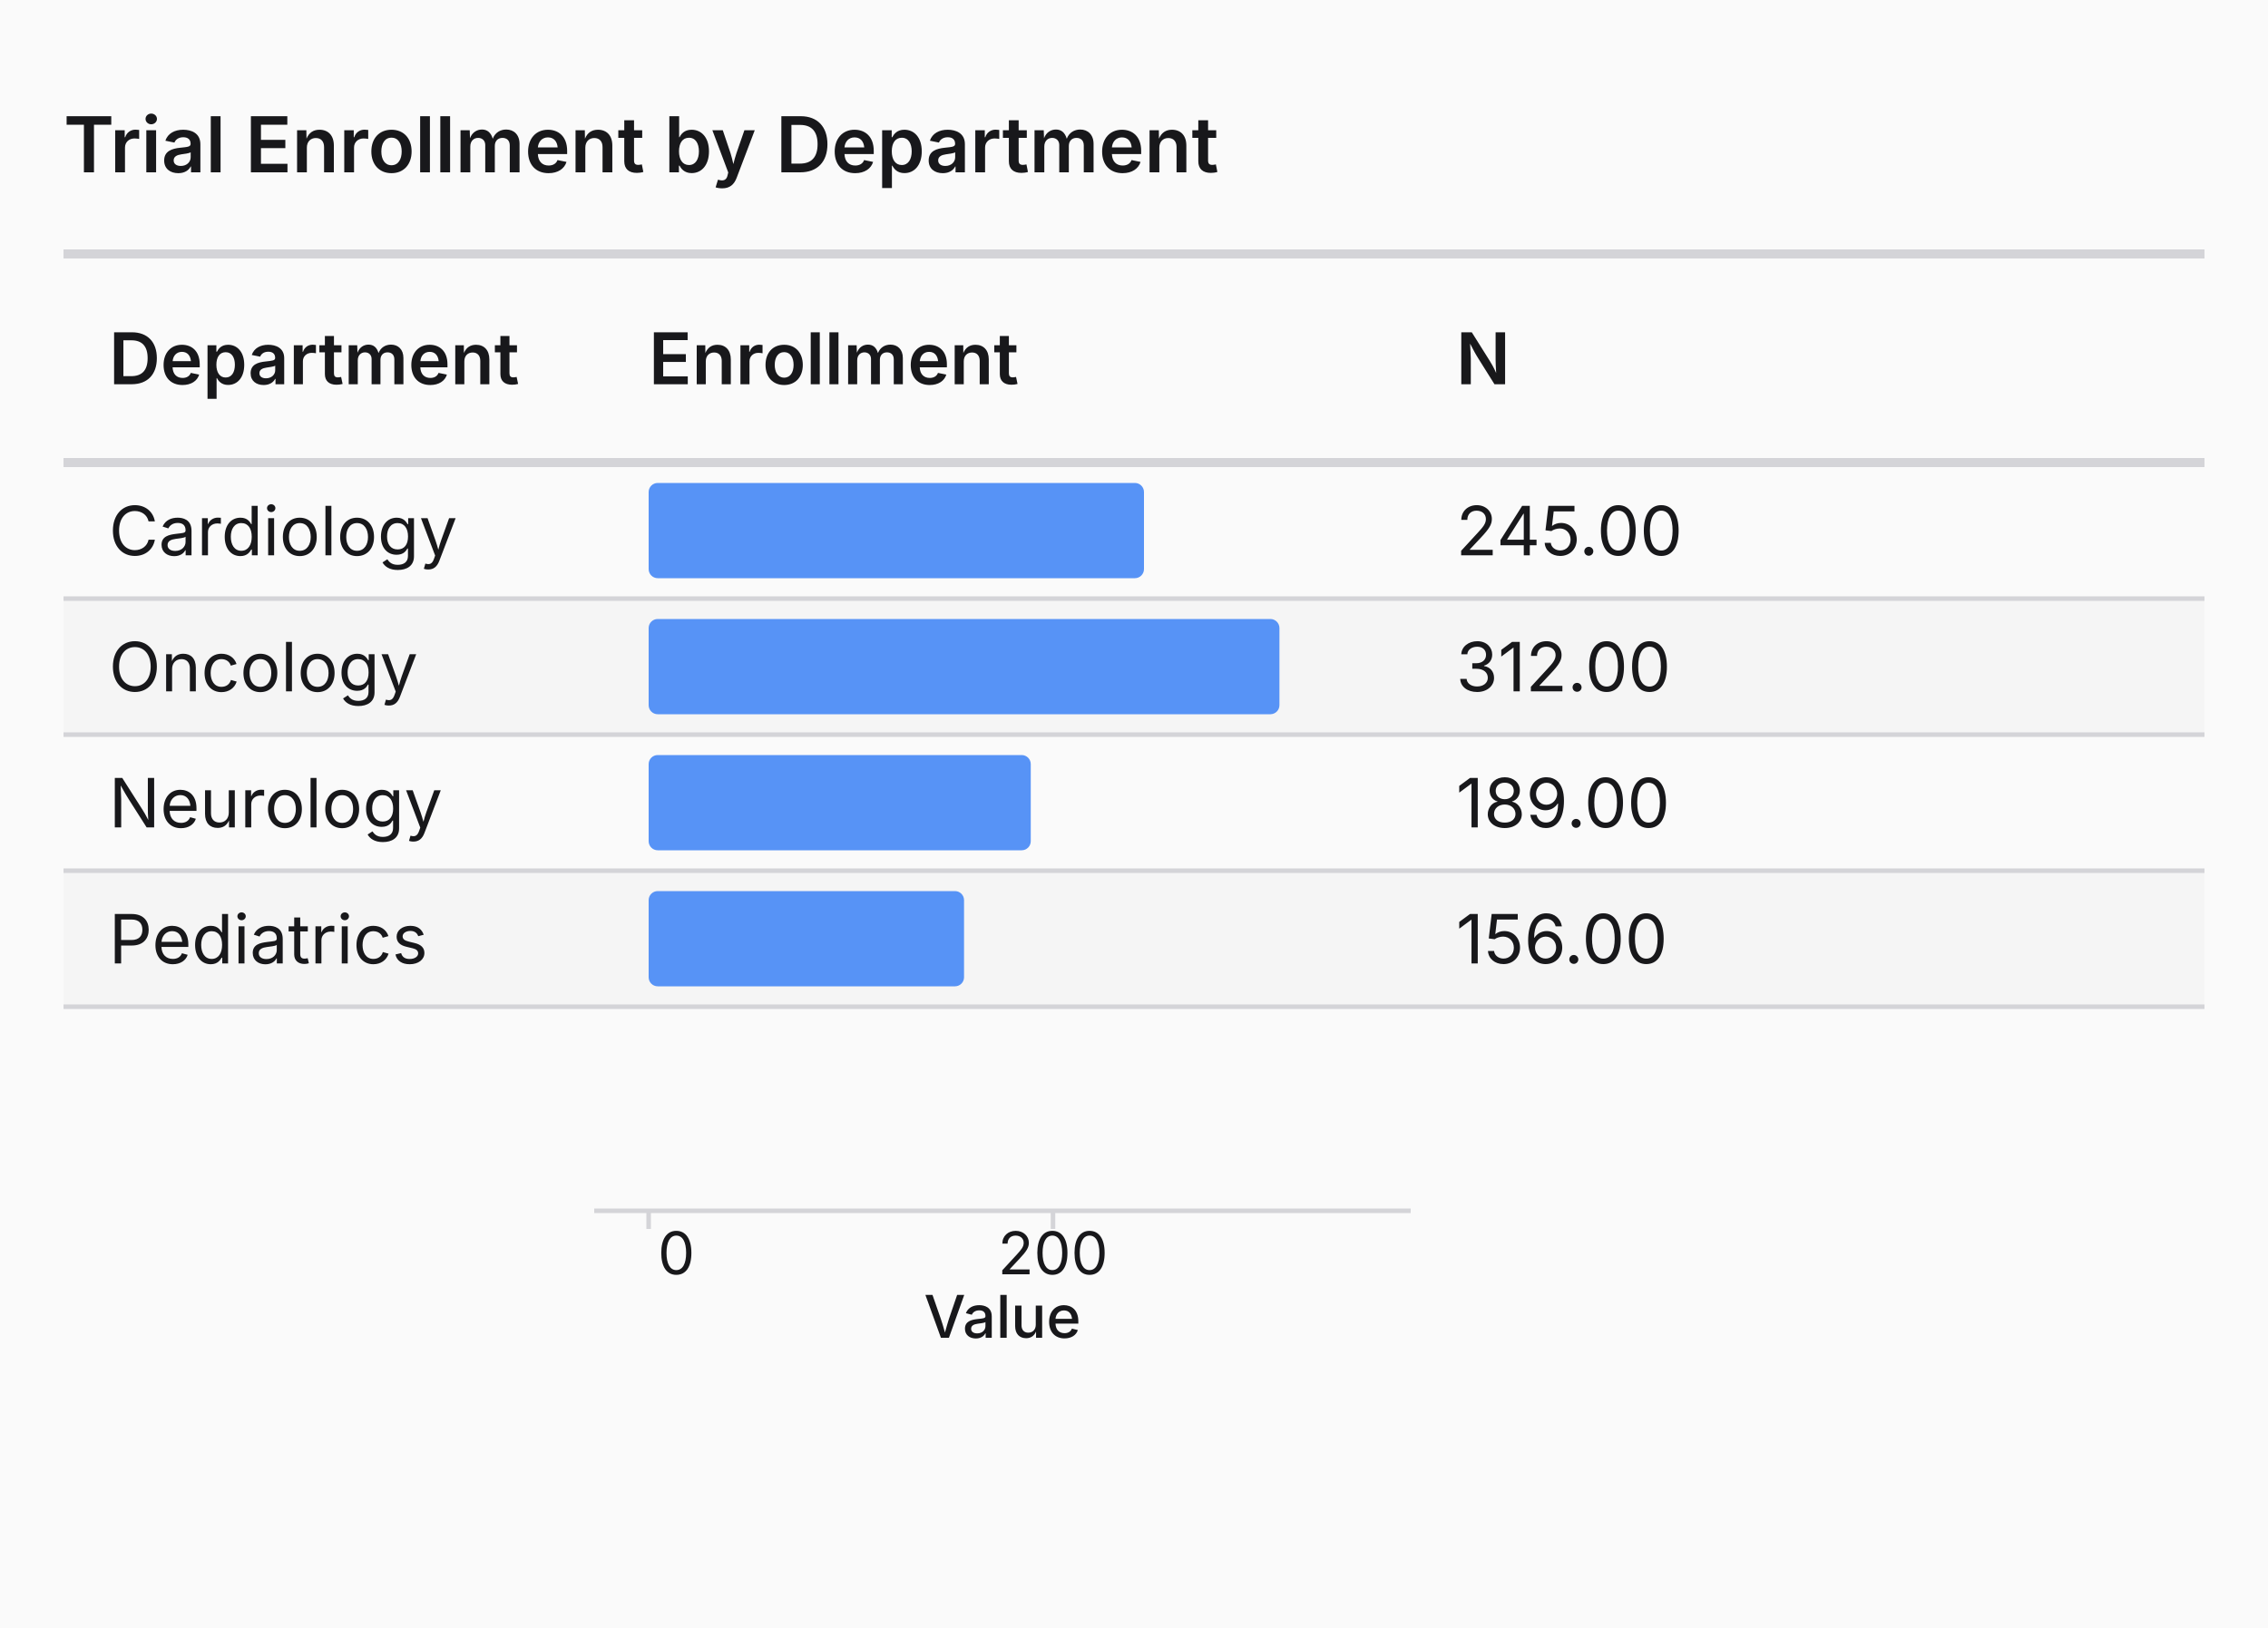
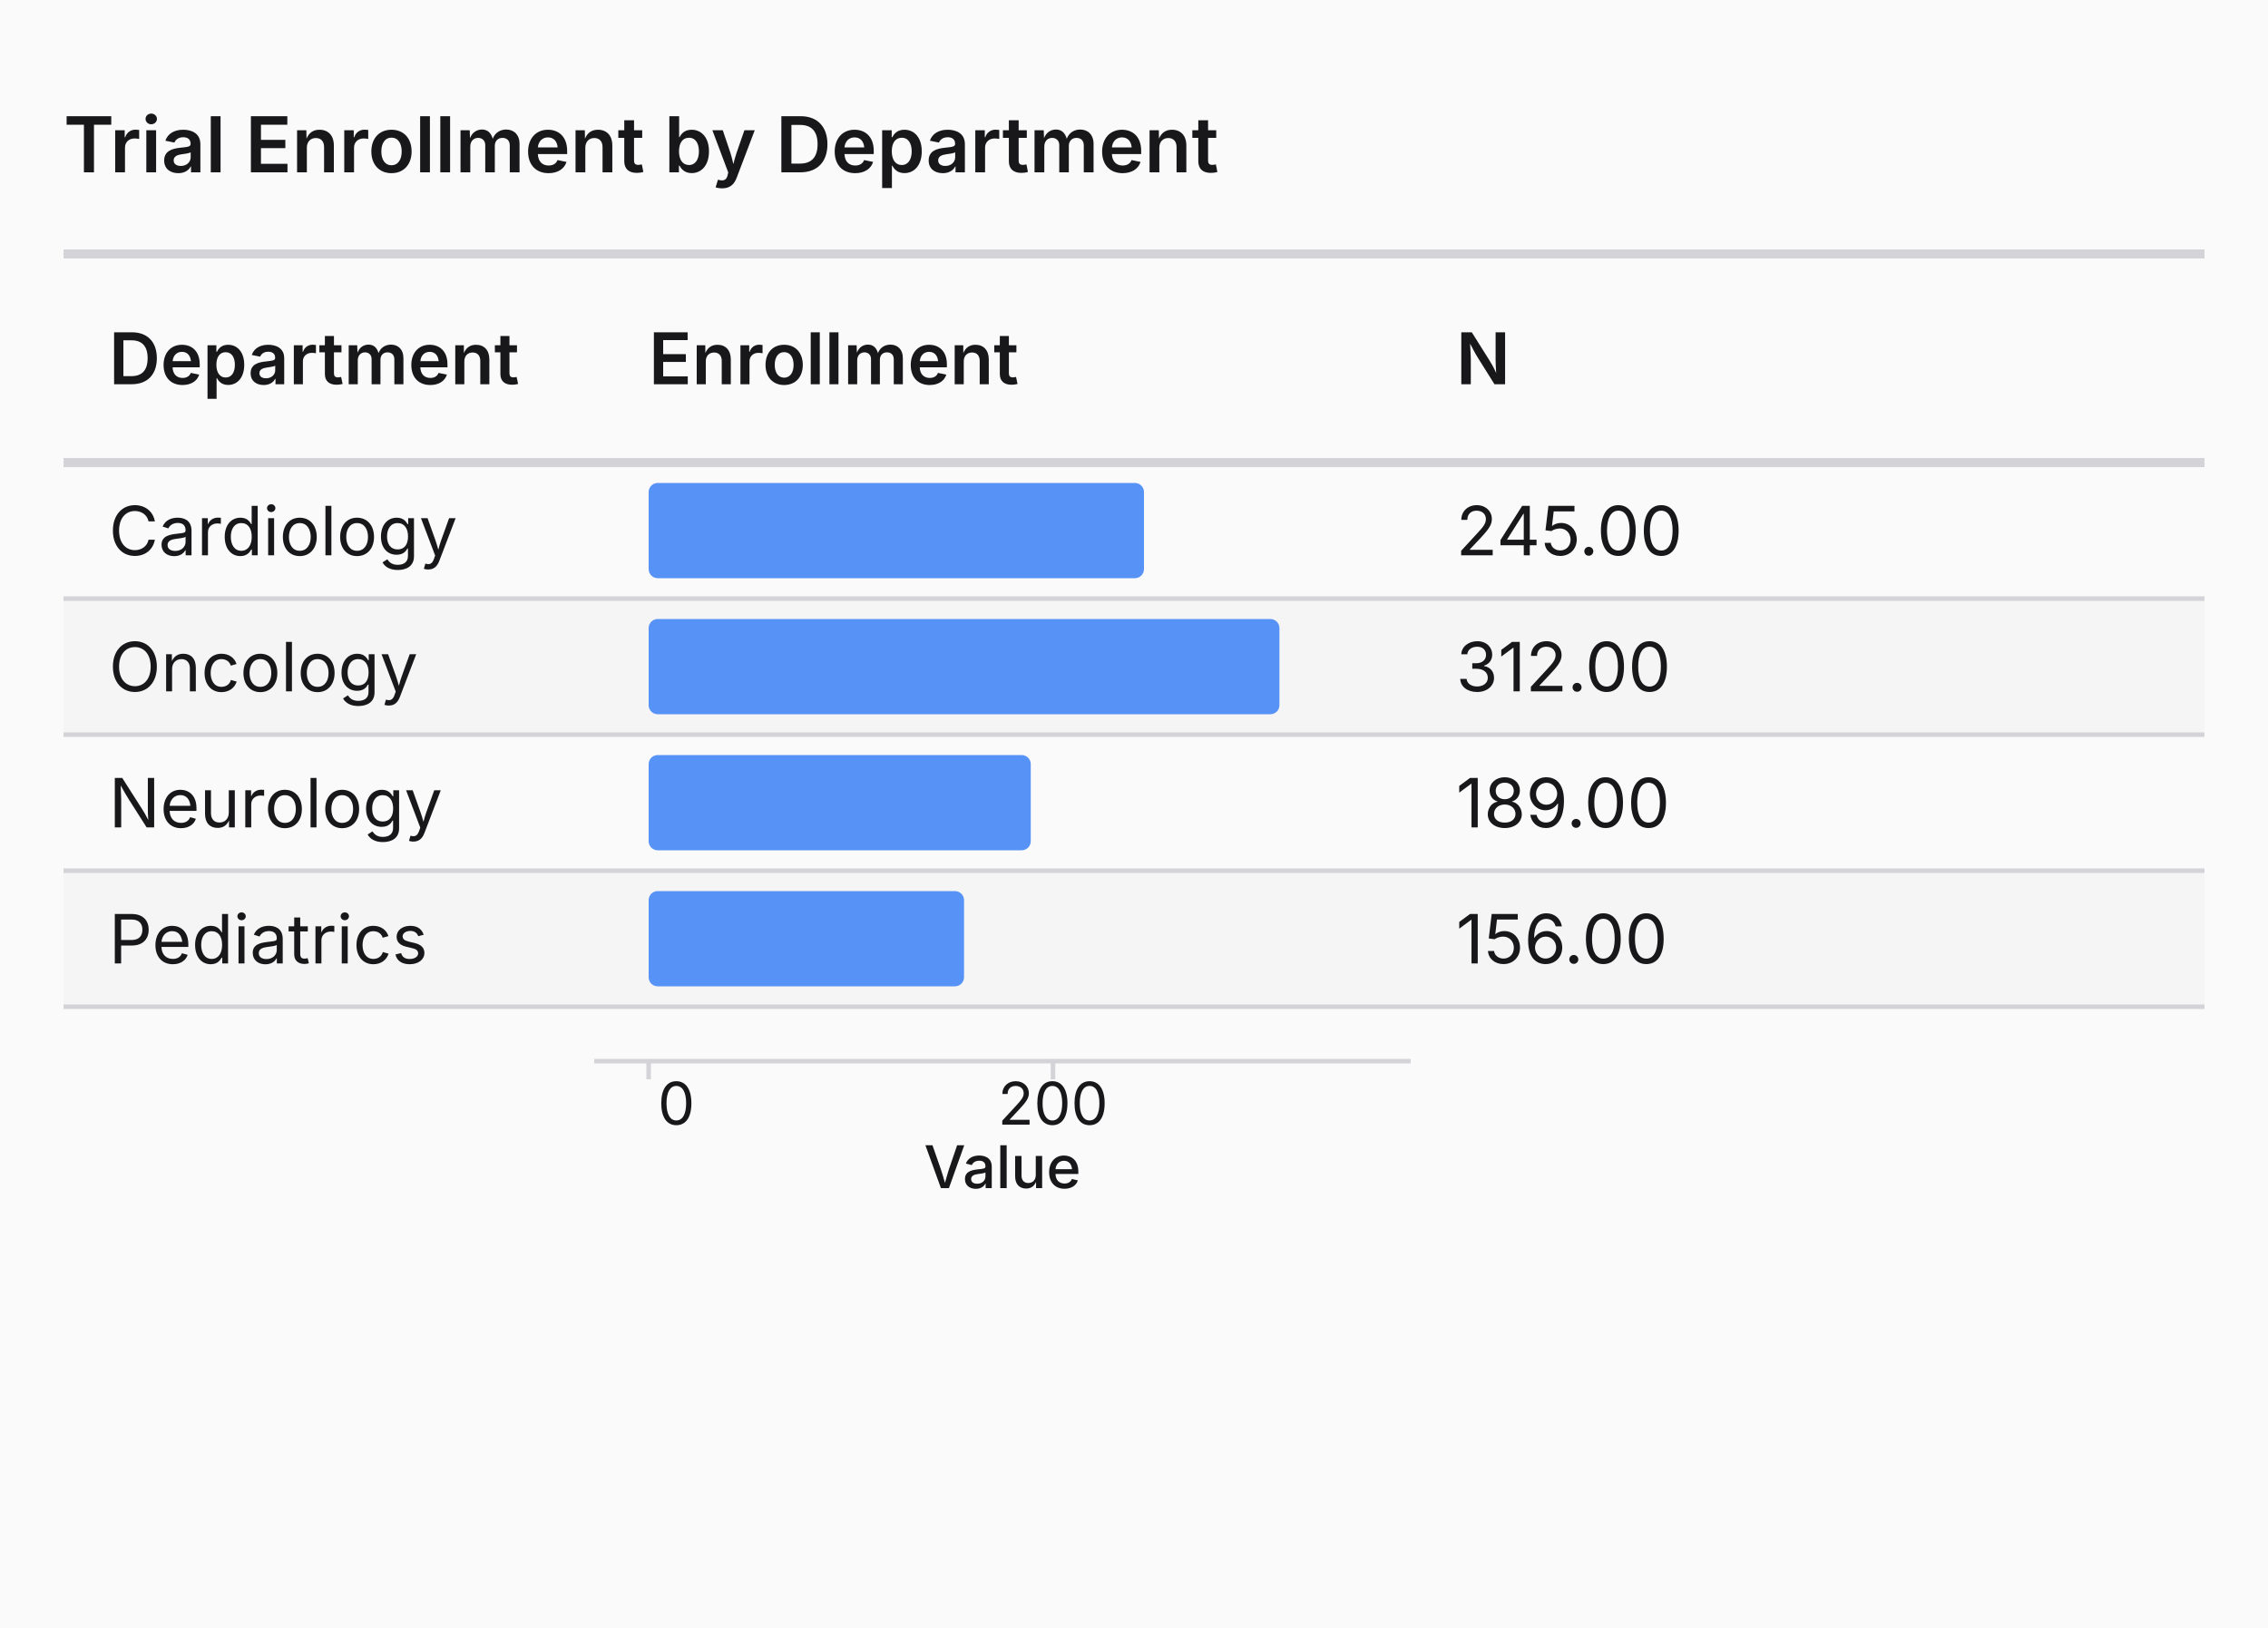
<svg xmlns="http://www.w3.org/2000/svg" width="500" height="359" viewBox="0 0 500 359">
  <style>
  text {
    font-variant-numeric: tabular-nums;
  }
  /* Use dominant-baseline for cell text to match CSS flex centering */
  .cell-text { dominant-baseline: central; }
</style>
  <rect width="100%" height="100%" fill="#fafafa" />
  <text x="14" y="38" font-family="Inter, system-ui, -apple-system, sans-serif" font-size="17px" font-weight="600" fill="#18181b">Trial Enrollment by Department</text>
  <line x1="14" x2="486" y1="56" y2="56" stroke="#d4d4d8" stroke-width="2" />
  <text class="cell-text" x="24" y="79" font-family="Inter, system-ui, -apple-system, sans-serif" font-size="15.75px" font-weight="600" fill="#18181b">Department</text>
  <text class="cell-text" x="143" y="79" font-family="Inter, system-ui, -apple-system, sans-serif" font-size="15.75px" font-weight="600" text-anchor="start" fill="#18181b">Enrollment</text>
  <text class="cell-text" x="321" y="79" font-family="Inter, system-ui, -apple-system, sans-serif" font-size="15.75px" font-weight="600" text-anchor="start" fill="#18181b">N</text>
  <line x1="14" x2="486" y1="102" y2="102" stroke="#d4d4d8" stroke-width="2" />
  <rect x="14" y="132" width="472" height="30" fill="#f5f5f5" />
  <rect x="14" y="192" width="472" height="30" fill="#f5f5f5" />
  <defs>
    <clipPath id="viz-clip-_viz_bar_enrollment">
      <rect x="143" y="102" width="156" height="120" />
    </clipPath>
  </defs>
  <g clip-path="url(#viz-clip-_viz_bar_enrollment)">
    <rect x="143" y="106.5" width="109.2" height="21" fill="#3b82f6" fill-opacity="0.85" rx="2" class="viz-bar-segment" />
    <rect x="143" y="136.5" width="139.063" height="21" fill="#3b82f6" fill-opacity="0.85" rx="2" class="viz-bar-segment" />
    <rect x="143" y="166.5" width="84.24" height="21" fill="#3b82f6" fill-opacity="0.85" rx="2" class="viz-bar-segment" />
    <rect x="143" y="196.5" width="69.531" height="21" fill="#3b82f6" fill-opacity="0.85" rx="2" class="viz-bar-segment" />
  </g>
-   <g transform="translate(0, 267)">
+   <g transform="translate(0, 234)">
    <line x1="131" x2="311" y1="0" y2="0" stroke="#d4d4d8" stroke-width="1" />
    <line x1="143" x2="143" y1="0" y2="4" stroke="#d4d4d8" stroke-width="1" />
    <text x="145" y="14" text-anchor="start" font-family="Inter, system-ui, -apple-system, sans-serif" font-size="13px" font-weight="400" fill="#18181b">0</text>
    <line x1="232.143" x2="232.143" y1="0" y2="4" stroke="#d4d4d8" stroke-width="1" />
    <text x="232.143" y="14" text-anchor="middle" font-family="Inter, system-ui, -apple-system, sans-serif" font-size="13px" font-weight="400" fill="#18181b">200</text>
    <text x="221" y="28" text-anchor="middle" font-family="Inter, system-ui, -apple-system, sans-serif" font-size="13px" font-weight="500" fill="#18181b">Value</text>
  </g>
  <text class="cell-text" x="24" y="117" font-family="Inter, system-ui, -apple-system, sans-serif" font-size="15px" font-weight="400" font-style="normal" fill="#18181b">Cardiology</text>
  <text class="cell-text" x="321" y="117" font-family="Inter, system-ui, -apple-system, sans-serif" font-size="15px" font-weight="400" font-style="normal" text-anchor="start" fill="#18181b">245.00</text>
  <line x1="14" x2="486" y1="132" y2="132" stroke="#d4d4d8" stroke-width="1" />
  <text class="cell-text" x="24" y="147" font-family="Inter, system-ui, -apple-system, sans-serif" font-size="15px" font-weight="400" font-style="normal" fill="#18181b">Oncology</text>
  <text class="cell-text" x="321" y="147" font-family="Inter, system-ui, -apple-system, sans-serif" font-size="15px" font-weight="400" font-style="normal" text-anchor="start" fill="#18181b">312.00</text>
  <line x1="14" x2="486" y1="162" y2="162" stroke="#d4d4d8" stroke-width="1" />
  <text class="cell-text" x="24" y="177" font-family="Inter, system-ui, -apple-system, sans-serif" font-size="15px" font-weight="400" font-style="normal" fill="#18181b">Neurology</text>
  <text class="cell-text" x="321" y="177" font-family="Inter, system-ui, -apple-system, sans-serif" font-size="15px" font-weight="400" font-style="normal" text-anchor="start" fill="#18181b">189.00</text>
  <line x1="14" x2="486" y1="192" y2="192" stroke="#d4d4d8" stroke-width="1" />
  <text class="cell-text" x="24" y="207" font-family="Inter, system-ui, -apple-system, sans-serif" font-size="15px" font-weight="400" font-style="normal" fill="#18181b">Pediatrics</text>
  <text class="cell-text" x="321" y="207" font-family="Inter, system-ui, -apple-system, sans-serif" font-size="15px" font-weight="400" font-style="normal" text-anchor="start" fill="#18181b">156.00</text>
  <line x1="14" x2="486" y1="222" y2="222" stroke="#d4d4d8" stroke-width="1" />
</svg>
